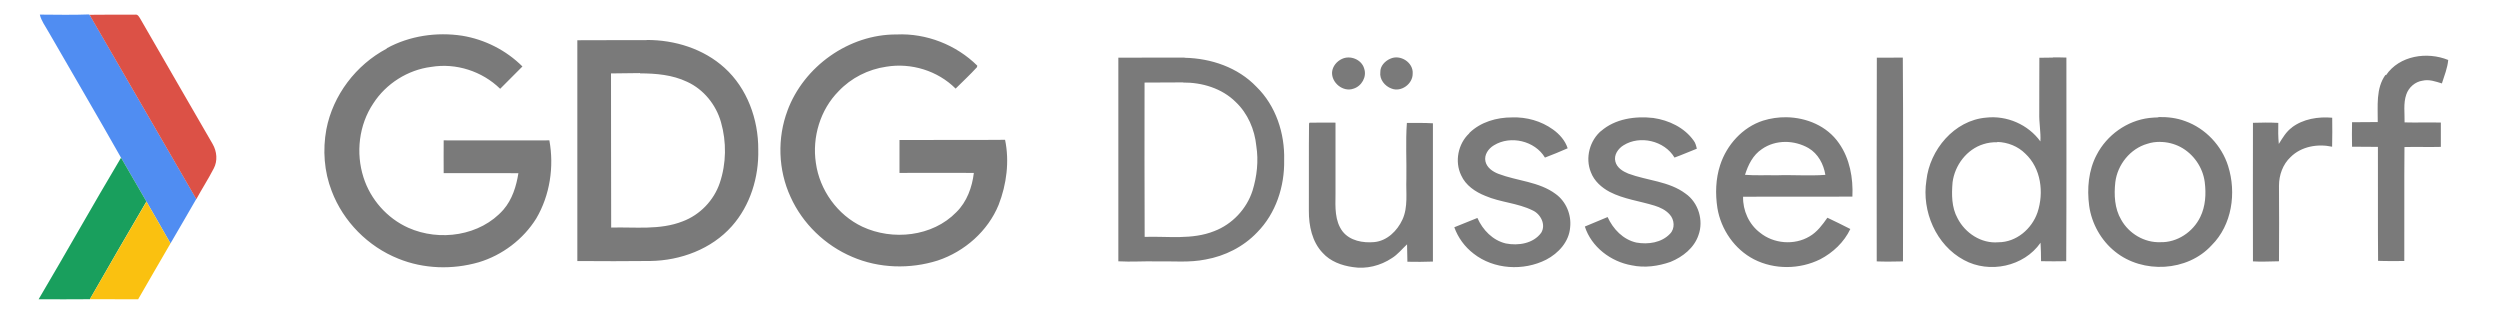
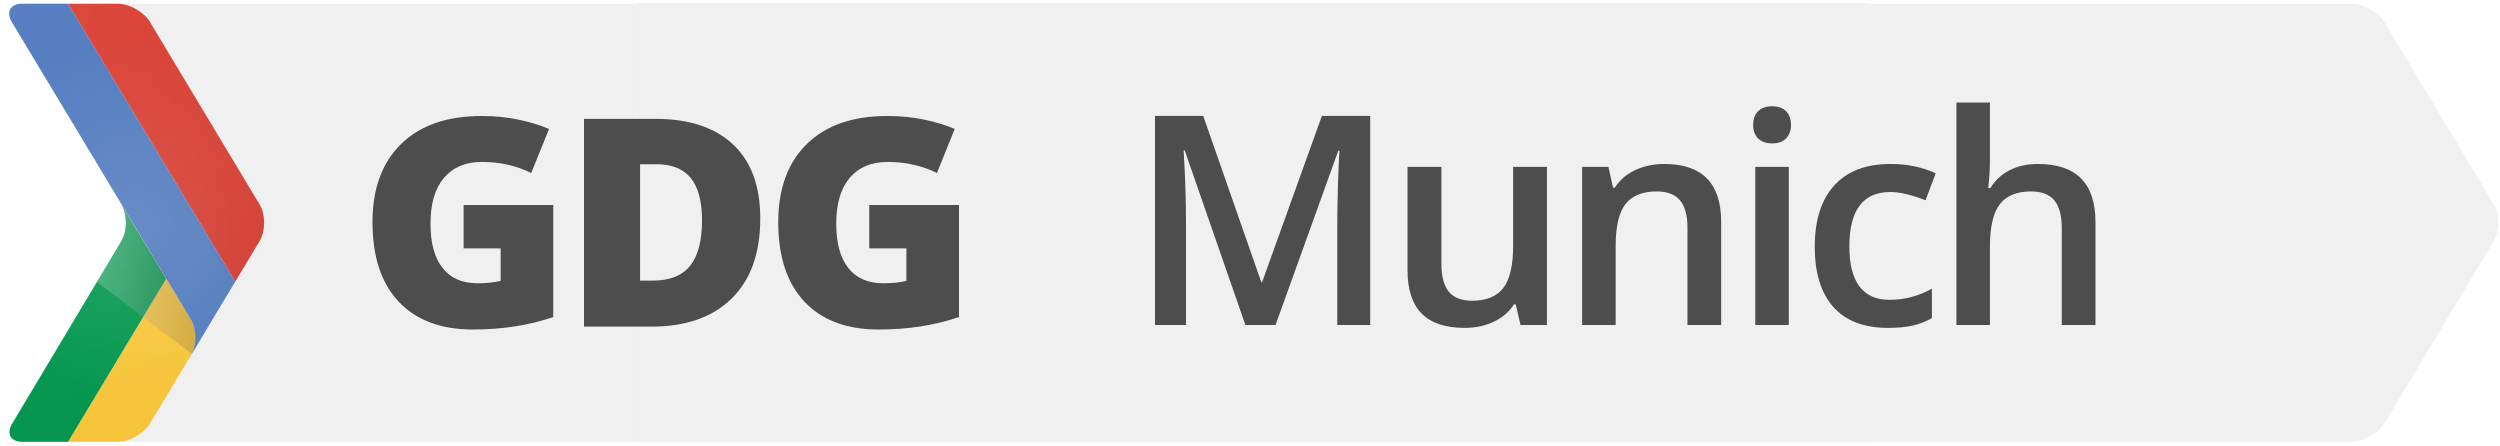
- <svg xmlns="http://www.w3.org/2000/svg" viewBox="0 0 1450 180">
-   <path fill="#508df2" d="M28.2 18.6c-1.8-3.33-4.24-6.38-5.1-10.13 9.54.05 19.08.27 28.6-.1l.88 1.23c20.46 35.24 40.75 70.58 61.28 105.78-4.98 8.6-9.93 17.22-14.98 25.8-4.54-8.17-9.36-16.18-13.96-24.3-4.86-8.5-9.84-16.92-14.72-25.4-13.78-24.42-28.03-48.57-42-72.9z" />
-   <path fill="#dc5146" d="M52.58 9.6l-.6-1.02c8.76-.13 17.53-.06 26.3-.07 1.77-.4 2.5 1.5 3.28 2.7 13.84 24.2 27.9 48.2 41.76 72.3 2.5 4.3 3 9.8.65 14.2-3.14 6.1-6.84 11.8-10.1 17.8C93.32 80.2 73.03 44.9 52.57 9.7z" />
-   <path fill="#7a7a7a" d="M224.36 27.97c13.25-7.24 28.9-9.5 43.75-7.24 13.1 2.16 25.5 8.44 34.9 17.82L290.1 51.5c-10.45-10.2-25.6-15.1-40-12.7-13.56 1.7-26.2 9.7-33.6 21.2-8.33 12.4-10.23 28.7-5.67 42.9 4.07 12.8 13.7 23.7 25.97 29.2 18.1 8.1 41.75 4.8 55.2-10.5 5.1-5.9 7.47-13.58 8.67-21.16-14.45-.04-28.9 0-43.34-.03 0-6.3-.07-12.7 0-19 20.45 0 40.9.1 61.3 0 2.8 15.3.35 31.8-7.6 45.3-7.52 12.1-19.7 21.3-33.34 25.4-15.3 4.4-32 3.9-46.7-2.1-17.5-7-31.9-21.5-38.6-39.2-4.4-11.3-5.3-23.9-3.1-35.8 3.8-19.8 17.2-37.4 35-46.8zm232.3 36.37c9.47-25.8 35.8-44.54 63.37-44.35 17.2-.8 34.58 6 46.8 18.1l-.2.9c-3.94 4.3-8.23 8.3-12.37 12.4-10.4-10.4-25.8-15.1-40.22-12.7-10.44 1.5-20.38 6.5-27.64 14.2-10.64 10.7-15.44 26.7-13.2 41.6 2.16 15.7 12.5 30.2 26.97 37 17.54 8.2 40.65 5.8 54.48-8.4 6.14-6 9.2-14.5 10.18-22.8-14.37 0-28.75-.1-43.13 0-.05-6.4-.05-12.7 0-19.1 20.4-.1 40.82.1 61.24-.1 2.6 12.5.9 25.8-3.73 37.7-6.2 15.2-19.7 27.1-35.3 32.3-16.1 5.1-34.1 4.6-49.6-2.1-15.7-6.65-28.8-19.25-35.8-34.8-7.2-15.6-7.8-34.15-1.7-50.2zM375.1 23.28c-13.42.06-26.84-.05-40.25.06V151.4c14.1.1 28.23.14 42.34-.03 17.5-.23 35.5-6.88 47.3-20.2 10.7-12.04 15.7-28.46 15.3-44.44.1-17.5-6.4-35.47-19.5-47.34-12.2-11.1-29-16.3-45.3-16.2zm-3.9 19.27c9.4.04 18.74.83 27.33 4.9 9.6 4.4 16.76 13.27 19.63 23.37 3.28 11.46 3.13 24-.7 35.32-3.43 10.13-11.5 18.5-21.52 22.25-13.2 5.2-27.63 3.2-41.46 3.6-.15-29.8.02-59.6-.1-89.4 5.53 0 11.2-.2 16.82-.2zm1012.67 1.1c7.72-11.48 23.9-13.85 36.1-8.86-.43 4.7-2.25 9.1-3.67 13.6-3.63-1.1-7.4-2.5-11.2-1.6-4.34.6-8.05 3.9-9.45 8-1.8 5.2-.88 10.8-1 16.2 7 .2 14.02-.1 21.04.1v14.1c-7 .2-14.1-.1-21.1.1-.2 22 0 44-.1 66.1-5.1 0-10.2.1-15.2-.1-.2-22.1 0-44.1-.1-66.1-5-.1-10 0-15-.1-.1-4.7-.1-9.5 0-14.2 4.9-.1 9.9 0 14.9-.1.1-9.2-1.2-19.5 4.5-27.4zM687.1 33.4c-12.83.06-25.64-.04-38.46.06 0 39.36-.02 78.73 0 118.1 7.45.43 14.9-.15 22.37.05 9.4-.2 18.9.8 28.2-1.1 11.3-2 22-7.4 29.9-15.7 10.9-11 16-26.7 15.7-42 .4-15.5-4.8-31.5-16.1-42.5-10.7-11.2-26.3-16.5-41.6-16.8zm-1 14.47c11.07-.1 22.6 3.34 30.58 11.26 7.02 6.62 11.04 16 11.98 25.53 1.37 8.65.37 17.62-2.2 25.96-3.43 10.62-11.77 19.46-22.2 23.43-12.86 5.15-26.9 2.9-40.36 3.34-.17-29.9-.05-59.7-.06-89.5 7.42-.1 14.85 0 22.27-.1zm92.25-13.7c4.82-2.3 11.42.36 12.87 5.6 1.67 4.8-1.5 10.26-6.25 11.67-5.96 2.13-12.8-3.45-12.37-9.64.3-3.37 2.74-6.25 5.75-7.64zm28-.1c5.8-2.75 13.54 2.2 13 8.7.04 5.96-6.72 10.84-12.3 8.58-3.86-1.38-7.04-5.3-6.46-9.57-.1-3.5 2.7-6.36 5.7-7.7zM1088.5 151.5c0-39.34-.1-78.7.06-118.04 5.02-.07 10.04-.04 15.07-.05.3 39.4.1 78.8.1 118.2-5.08.1-10.15.2-15.22 0zm102.05-118.1c-2.58 0-5.15.03-7.72.1-.1 10.74 0 21.47-.06 32.2-.16 5.46.97 10.86.66 16.33-7.12-9.83-19.48-15.18-31.52-13.8-18.4 1.55-32.7 18.63-34.6 36.45-2.8 17.85 5.6 37.5 21.8 46.15 14.7 8.02 34.8 3.8 44.4-10.04.2 3.5.3 7.1.3 10.7 4.9.1 9.8.1 14.6 0 .2-39.4.1-78.8.1-118.1-2.5-.1-5.1-.1-7.7-.1zm-32.07 48.93c6 .17 11.94 2.52 16.2 6.78 9.16 8.5 10.88 22.6 7.07 34.1-3.3 9.6-12.32 17.3-22.66 17.3-9.9.9-19.3-5.3-23.7-13.9-3.5-6.3-3.5-13.8-2.9-20.9 1.3-9.9 8.2-19.1 17.9-22.1 2.5-.8 5.3-1.2 8-1.1zm-306.16-5.3c6.5-6.3 15.8-8.97 24.7-8.93 8.36-.3 16.87 2.07 23.7 7 3.78 2.7 7.08 6.4 8.53 10.9-4.36 1.88-8.72 3.76-13.18 5.4-5.82-9.74-20-13.06-29.6-7.12-3.18 1.88-5.78 5.5-4.9 9.36.83 3.62 4.2 5.9 7.46 7.17 10.98 4.2 23.6 4.5 33.26 11.7 6 4.3 9.2 12 8.4 19.3-.6 8.4-6.8 15.1-13.9 18.8-13.2 6.7-30.4 5.7-42.1-3.5-5.1-3.9-9-9.2-11.2-15.3 4.5-1.7 8.9-3.7 13.4-5.4 3.1 7 8.9 13 16.5 14.8 7.2 1.4 15.9.1 20.5-6.2 2.9-4.7-.3-10.9-5-13-8.7-4.3-18.6-4.6-27.4-8.4-5.8-2.3-11.4-6.1-14-11.9-3.9-8-1.8-18.3 4.6-24.3zm76.24-.97c8.2-7.2 19.83-8.82 30.36-7.64 9 1.3 18.03 5.55 23.4 13.13 1.06 1.35 1.45 3.05 1.84 4.7-4.34 1.67-8.57 3.58-12.95 5.14-5.8-9.8-20.1-13.1-29.6-7.1-3.1 1.9-5.7 5.6-4.7 9.4.9 3.6 4.3 5.7 7.5 7 11 4.1 23.6 4.4 33.2 11.6 7.5 5.2 10.6 15.6 7.5 24.1-2.5 7.4-9.1 12.6-16.2 15.5-7.1 2.5-15 3.6-22.5 2-12.1-2.1-23.4-10.6-27.2-22.5 4.4-1.8 8.8-3.7 13.2-5.5 3.2 7 9 13.1 16.7 14.8 6.8 1.2 14.6.1 19.5-5.1 3-3 2.6-8.2-.2-11.2-2.3-2.6-5.5-4.1-8.7-5.1-8.7-2.7-18-3.8-26.1-8-4.7-2.5-9-6.3-10.9-11.4-3.4-8.3-.7-18.5 6.2-24.2zM1036.2 68c-4.64-.06-9.3.6-13.65 1.97C1010.7 73.8 1001.5 84 997.7 95.72c-2.64 8.02-2.87 16.7-1.6 25 2.08 12.43 9.96 23.9 21.23 29.7 11.84 6.05 26.48 5.86 38.36-.02 7.4-3.84 13.9-9.94 17.5-17.58-4.4-2.25-8.8-4.4-13.3-6.54-2.9 4.14-6 8.35-10.4 10.86-8.8 5.25-20.8 4.24-28.7-2.2-6.4-4.83-10-12.87-9.8-20.82 21.1-.17 42.2.06 63.4-.1.5-10.75-1.5-22.04-7.8-30.96-6.9-10-18.8-14.9-30.6-15.06zm-.94 14.3c4.77-.03 9.58 1.23 13.7 3.6 5.53 3.26 8.75 9.3 9.75 15.52-9.5.7-19-.1-28.5.25-6-.17-12.1.2-18.1-.27 1.8-5.76 4.6-11.5 9.8-14.93 4-2.8 8.7-4.13 13.5-4.16zm216.54-14.22c-1.78.04-3.55.16-5.3.35-12.87 1.56-24.5 9.9-30.43 21.36-4.77 9-5.66 19.6-4.36 29.5 1.4 10.3 6.9 20.2 15.1 26.7 16 12.9 41.9 11.6 55.9-3.7 11.9-11.8 14.5-30.5 9.6-46-3.7-11.8-13.1-21.8-24.8-26-5-1.9-10.3-2.5-15.6-2.4zm.95 14.24c4.1 0 8.2 1 11.85 2.9 7.6 4 13.06 11.85 14.15 20.4.85 6.8.48 14.02-2.6 20.26-4.18 8.65-13.4 14.87-23.12 14.58-9.26.38-18.28-4.98-22.75-13.03-3.85-6.5-4.2-14.4-3.4-21.74 1.23-10.2 8.7-19.5 18.6-22.3 2.35-.8 4.8-1.1 7.27-1.1zm76.48-8.36c6.62-5.04 15.32-6.38 23.45-5.68.05 5.6.1 11.2-.05 16.82-8.37-1.82-17.9-.2-24.12 6.03-4.5 4.2-6.7 10.45-6.7 16.57.1 14.6.1 29.23 0 43.84-5 .03-10.1.4-15.1.06-.1-26.8 0-53.58 0-80.37 4.9-.17 9.8-.22 14.7.04-.1 4.08-.1 8.16.3 12.22 2.2-3.5 4.3-7.2 7.7-9.6zm-569.66-2.8c5-.1 10-.05 15.02-.03v41.68c-.1 7.3-.5 15.3 4.1 21.4 4.3 5.5 11.9 6.8 18.4 6.2 7.4-.7 13.3-6.5 16.3-13 3.4-7.3 2-15.7 2.3-23.5.2-10.8-.5-21.7.3-32.6 5 0 10.1-.1 15.1.2v80.2c-5 .2-9.9.2-14.8.1-.1-3.4-.1-6.8-.2-10.1-2.9 2.7-5.4 5.9-8.8 8-6.6 4.4-14.84 6.5-22.7 5.2-6.45-.9-13-3.3-17.4-8.2-6.2-6.44-8.1-15.8-8.05-24.44.1-16.9-.1-33.75.1-50.62z" />
-   <path fill="#199f5d" d="M22.4 173.57c16.12-27.25 31.58-54.9 47.8-82.1 4.88 8.5 9.86 16.9 14.72 25.4-11.05 18.83-21.97 37.73-32.8 56.67-9.9.1-19.82.05-29.72.03z" />
-   <path fill="#fac110" d="M84.92 116.87c4.6 8.13 9.42 16.14 13.96 24.3-6.3 10.77-12.5 21.6-18.75 32.4-9.34 0-18.68.02-28.02-.03C63 154.6 73.9 135.7 85 116.87z" />
+ <svg xmlns="http://www.w3.org/2000/svg" xmlns:html="http://www.w3.org/1999/xhtml" xmlns:xlink="http://www.w3.org/1999/xlink" version="1.1" id="Layer_1" x="0px" y="0px" width="392.75px" height="70px" viewBox="0 0 392.75 70" xml:space="preserve">
+   <defs>
+     <html:link href="http://fonts.googleapis.com/css?family=Open+Sans" rel="stylesheet" type="text/css" />
+   </defs>
+   <g transform="translate(-107,-361)">
+     <g id="background">
+       <rect id="bgMiddle" style="fill:#F0F0F0;" x="207" y="361.5" width="193.75" height="69" />
+       <g id="bgLeft">
+         <clipPath id="clipLeft">
+           <rect id="clipLeftRect" x="107" y="361" width="100" height="70" />
+         </clipPath>
+         <path id="bgLeftPath" style="clip-path:url(#clipLeft);fill:#F0F0F0;" d="            M504.016,393.119l-17.203-28.654            c-0.951-1.582-3.242-2.881-5.092-2.881            h-0.057l-371.181,0.004            c-1.719,0-2.408,1.135-1.738,2.564l17.322,28.959            c0.951,1.59,0.951,4.18,0,5.762l-17.211,28.652            c-0.951,1.582-0.216,2.881,1.627,2.881l371.237-0.004            c1.85,0,4.141-1.291,5.092-2.879l17.203-28.645            C504.968,397.291,504.968,394.701,504.016,393.119z            " />
+       </g>
+       <g id="bgRight" transform="translate(-5.25,0)">
+         <clipPath id="clipRight">
+           <rect id="clipRightRect" x="405" y="361" width="100" height="70" />
+         </clipPath>
+         <path id="bgRightPath" style="clip-path:url(#clipRight);fill:#F0F0F0;" d="            M504.016,393.119l-17.203-28.654            c-0.951-1.582-3.242-2.881-5.092-2.881            h-0.057l-371.181,0.004            c-1.719,0-2.408,1.135-1.738,2.564l17.322,28.959            c0.951,1.59,0.951,4.18,0,5.762l-17.211,28.652            c-0.951,1.582-0.216,2.881,1.627,2.881l371.237-0.004            c1.85,0,4.141-1.291,5.092-2.879l17.203-28.645            C504.968,397.291,504.968,394.701,504.016,393.119z            " />
+       </g>
+     </g>
+     <mask id="SVGID_8_">
+       <use xlink:href="#background" style="overflow:visible;" />
+     </mask>
+     <g id="backgroundImage" style="mask:url(#SVGID_8_);display:none;">
+       <image transform="translate(107,361)" id="image" width="392.75px" height="261.833px" xlink:href="" y="-0" style="opacity: 0;" />
+     </g>
+     <g id="world" style="mask: url(&quot;#SVGID_8_&quot;); opacity: 0;">
+       <path style="fill:#E0E0E0;" d="M274.912,331.339c0.17-0.072,0.597,0.106,0.714,0   c0.382-0.343,0.642-1.474,1.084-2.15c0.601-0.923,1.242-0.958,1.423-1.791c0.164-0.674-0.64-2.503-0.339-3.937   c0.099-0.567,0.699-0.83,1.062-1.421c0.672-1.136,1.125-1.964,1.785-3.219c0.711-1.327,0.883-3.33,0.359-5.736   c0.529-0.424,1.005-0.893,1.439-1.429c-0.75-3.098-0.016-6.104,1.428-8.59c0.315-0.557,0.511-1.167,0.714-1.43   c1.181-1.654,4.053-2.475,3.941-5.015c-1.059-1.82-3.8-1.493-5.737-0.699c-0.318-0.642-0.859-1.062-1.07-1.808   c0.283-1.035,1.693-0.918,1.421-2.498c-0.509-1.023-1.622-1.341-2.495-2.143c-1.474-1.372-2.033-2.6-4.293-3.219   c-0.673-0.191-1.956-0.404-2.497-0.357c-0.723,0.035-1.873,1.17-3.229,1.426c-0.972,0.185-2.033-0.205-2.505,0   c-1.419,0.627-2.088,2.574-3.574,3.21c-1.213,0.535-1.937-0.519-2.867,0.731c-0.901-1.482-3.142-1.63-5.729-1.443   c-0.176-4.702-4.25-5.523-7.512-7.158h-5.714c-1.784,1.927-5.659,1.746-8.599,2.518c-1.04,0.619-0.9,2.425-1.793,3.22   c-0.715-0.369-0.554-1.591-1.776-1.443c-3.732,1.653-4.975,5.775-5.387,10.74c0.33,1.474,2.659,0.943,2.88,2.508   c-0.593,1.917-2.599,2.416-4.665,2.86c-1.783-0.123-1.287-2.538-3.571-2.15c-2.346,1.876,2.748,4.446-0.369,6.08   c-1.729-0.854-2.597-2.487-1.774-4.994c-1.247-1.575-2.889-0.581-5.374-0.732c-1.076,2.063,0.81,3.239,1.069,5.016   c1.706,0.215,3.162,0.659,3.584,2.142c1.12,0.184,1.262-0.639,2.495-0.337c1.393,2.867,7.244,4.375,10.741,2.845   c0.443-1.012,0.443-2.215,0-3.207c-2.096-1.564-5.868,0.732-6.429-2.154c2.006-1.176,2.988,1.423,5.717,0.712   c0.86,1.034,2.065,1.18,3.578,0.711c1.047-1.482,1.406-3.098,2.859-4.283c0.454-0.369,1.469-0.317,2.146-0.711   c0.593-0.342,0.742-1.097,1.438-1.086c0.531-1.018,0.652-2.446,1.421-3.218c2.82-0.292,4.008-2.194,6.451-2.857   c0.398,1.03,0.642,2.216,0.711,3.58c-1.75,1.693-5.607,1.294-7.871,2.495c0.91,2.968-0.945,6.608,1.078,8.588   c2.96,0.68,5.05,0.029,6.441,2.152c0.741,1.137,1.205,4.566,1.084,7.165c-0.062,1.024-0.699,2.103-0.732,3.219   c-0.031,1.034,0.462,2.205,0.36,2.854c-0.167,1.069-1.392,1.888-1.071,2.863c-0.142,1.462,1.524,1.104,1.793,2.147   c-0.982,1.371-2.614,2.844-2.867,5.374c-0.188,1.907,0.792,6.148,1.434,8.222c0.521,1.756,0.665,2.832,1.788,3.583   c0.359,0.227,0.989,0.069,1.431,0.357c0.934,0.596,1.364,1.933,2.51,1.438c1.709-1.111,2.063-3.209,3.217-5.015   c0.161-0.263,0.144-0.794,0.364-1.063c0.097-0.161,0.631-0.233,0.7-0.375c0.565-1.02,0.34-2.322,1.438-3.209   c0.949-0.781,3.576-0.66,5.371-1.806c1.385-0.868,2.116-2.785,3.932-3.566c1.334-0.586,3.531-0.38,5.017-1.073   c0.159-0.093,0.23-0.663,0.36-0.713c0.184-0.082,0.541,0.111,0.711,0C274.693,331.959,274.806,331.397,274.912,331.339z" />
+       <path style="fill:#E0E0E0;" d="M367.235,294.115c0.221,0.132,0.473,0.604,0.724,0.726   c2.155,0.955,3.647,0.058,5.364-0.361c0.662,0.902,0.662,2.445,2.147,2.508c1.216-0.454,2.057-1.297,2.511-2.508   c-0.717-0.804-1.382-2.059-2.873-2.15c-1.093-0.069-1.423,0.364-2.495,0.717c-1.168-1.574-2.492-3.001-5.017-3.224   c-0.662-1.352-1.401-2.634-3.571-2.498c-1.354,1.767-0.773,3.941,0.353,5.359C364.635,293.007,366.795,293.837,367.235,294.115z" />
+       <path style="fill:#E0E0E0;" d="M218.014,297.345c0.834,0,1.677,0,2.511,0   c0.188,1.115,0.635,1.999,1.073,2.861c0.992,0.26,1.092-0.813,1.434-1.443c1.466-2.698-0.402-3.532-2.155-4.647   c0.099-1.504-1.036-1.815-1.436-2.85C215.748,290.923,216.332,296.054,218.014,297.345z" />
+       <path style="fill:#E0E0E0;" d="M416.982,293.046c-0.989-2.396-6.128-1.381-7.861-0.362   C408.595,298.763,416.583,297.299,416.982,293.046z" />
+       <path style="fill:#E0E0E0;" d="M421.987,292.329c-0.119-0.722-1.295-0.857-2.495-0.356   C419.42,294.388,422.181,293.363,421.987,292.329z" />
+       <path style="fill:#E0E0E0;" d="M209.068,296.26c0.942-0.369,1.604-1.02,1.786-2.145   c0.855-0.337,1.766-0.63,1.438-2.143c-0.595,0-1.188,0-1.788,0c0.05,1.845-2.353,1.234-3.219,2.143   C207.214,295.504,207.858,296.174,209.068,296.26z" />
+       <path style="fill:#E0E0E0;" d="M338.263,298.061c0.858,0.098,0.67-0.201,1.431-0.716   c1.295-0.898,1.232-0.943,1.786-2.153c0.3-0.633,0.975-0.854,0.711-1.424c-1.034-0.893-1.785,1.542-3.219,1.424   c-0.731-0.459-0.64-1.73-2.147-1.424C335.283,295.881,336.681,297.859,338.263,298.061z" />
+       <path style="fill:#E0E0E0;" d="M199.423,300.206c-0.272,2.648,1.112,3.65,2.133,5.005   c3.302-0.813,7.893,0.781,8.599-2.145c0.269-1.216-0.543-0.864-1.086-1.797c-0.36-0.601,0.092-1.838-1.062-1.775   c-1.495-0.287-0.682,1.714-2.157,1.422c-1.071-0.831-1.513-2.295-2.147-3.571c0.302-1.01,1.162-1.474,1.076-2.865   c-1.535-1.087-2.64-0.662-3.934,0c-1.413,0.722-3.953,1.522-3.953,2.865C197.424,298.621,199.002,298.842,199.423,300.206z" />
+       <path style="fill:#E0E0E0;" d="M333.61,299.125c0-0.704,0-1.427,0-2.138   c-1.027-0.834-2.704-0.058-3.587,0.357C330.349,298.899,331.892,300.022,333.61,299.125z" />
+       <path style="fill:#E0E0E0;" d="M474.961,300.563c-1.859-1.069-3.428,0.317-4.662,0.353   c-1.091,0.031-2.356-0.529-3.568-0.71c-0.823-0.121-1.605,0.09-2.511,0c-1.8-0.203-3.647-0.902-5.366-1.081   c-2.811-0.261-4.037,0.92-6.076,1.081c-0.432,0.533-0.459,1.468-1.084,1.796c-1.395-0.272-2.215,1.004-3.217,1.423   c-0.725,0.312-1.646,0.412-2.5,0.725c-0.801,0.263-1.436,0.979-2.517,0.696c-1.493-0.731-2.394-2.674-4.288-2.844   c-1.788-0.162-3.316,1.716-5.008,1.785c-0.58,0.021-0.915-0.2-1.446-0.362c-0.49-0.164-1.462-0.208-1.772-0.358   c-1.084-0.475-1.364-1.596-2.87-1.797c-1.086-0.121-2.065,0.57-3.216,0.732c-1.68,0.221-3.136-0.449-4.65,0.348   c-0.92,1.104,0.102,2.554,0,3.936c-1.305,0.609-2.677,1.155-4.298,1.442c-1.119,0.414-1.014,2.074-2.501,2.133   c-2.926-1.951-3.166-6.608-9.316-5.352c-0.655,1.005-0.655,2.663-2.138,2.85c-1.612,0.087-2.295-0.995-3.946-1.073   c-1.909-0.092-4.288,1.845-6.08,0c0.48-5.469-3.471-9.137-8.226-7.16c-1.752-0.514-2.568-1.957-4.654-2.138   c-0.04,0.555-0.913,0.277-0.712,1.073c-1.272,1.171,0.327,2.926,0,3.941c-0.543,1.619-1.896,1.806-3.931,2.147   c-1.751,2.827-6.165,3.921-4.663,8.936c-0.721,0.697-2.357,0.511-2.509,1.79c-0.822,0.375-0.729,1.65-0.698,2.853   c-1.618,0.675-2.472,2.098-4.307,2.518c-1.395-0.985-1.933-2.833-4.283-2.867c-0.341,1.464-1.171,5.024-1.082,6.438   c0.092,1.474,1.73,2.76,0.72,3.941c-2.183-0.42-3.405-0.785-5.722-0.36c-0.213,0.63,0.426,2.098-0.361,2.155   c-1.654,1.421-3.927,0.493-5.721,1.084c-0.141,0.024-0.549,0.609-0.73,0.702c-0.462,0.242-1.024,0.059-1.417,0.356   c-1.13,0.833-1.282,2.679-2.877,2.862c-0.694-0.854-0.471-2.629-2.147-2.498c-1.466,0.702,0.953,4.011-1.421,4.283   c-1.558-0.111-1.356-1.969-2.15-2.871c-2.788-1.483-5.635-2.946-9.306-3.566c-0.989-1.124-1.723-2.22-2.856-2.508   c-3.357-0.831-5.838,1.395-7.162,2.155c-1.015,0.576-1.553,0.635-2.147,1.084c-0.731,0.53-1.345,0.999-1.793,1.423   c-1.216,1.124-0.923,2.498-1.424,3.924c-0.211,0.601-1.071,1.282-1.437,2.146c-0.403,0.983-0.3,2.123-0.714,2.869   c-0.067,0.116-0.61,0.237-0.723,0.354c-0.248,0.288-0.105,0.777-0.349,1.074c-1.843,2.302-3.909,2.629-5.367,4.657   c0.114,2.864,0.303,5.655,1.778,7.158c2.316,0.524,2.426-1.172,4.293-1.069c0.501,0.692,0.348,2.038,0.732,2.854   c-0.531-0.518-2.35-0.518-2.882,0c-0.812,1.521,0.21,2.74,0,4.657c-0.901,0.64-1.981,1.116-3.21,1.424   c-0.949,0.963-1.434,2.396-2.867,2.859c-0.148-1.775-3.37-5.156-4.652-7.864c-0.361-0.794,0.062-1.828-0.353-2.503   c-0.694-1.155-2.346-1.241-3.229-0.726c-1.002,0.68-0.662,2.668-0.712,4.303c-2.458,0.751-4.643,3.288-3.584,6.428   c2.078,0.422,2.611-0.721,3.946-1.065c0.511-1.149,0.151-3.178,1.783-3.218c0.694,1.479-1.256,4.323,0,6.441   c1.205,0.228,3.33-0.454,3.943,0.36c-0.685,1.225-2.413,1.425-3.582,2.147c0.07,2.37,3.46,2.937,2.859,5.374   c-0.814,3.409-5.044,0.548-7.866,2.138c-0.893,0.722-0.198,2.009-0.36,3.225c-0.258,1.956-1.172,3.585-0.361,4.999   c1.226,1.382,2.974,0.762,3.222,2.508c0.282,1.922-1.947,2.375-3.584,4.303c-0.751,0.893-0.838,3.598-1.059,3.931   c-0.725,1.079-2.537,1.614-3.578,2.507c-1.236,1.045-2.039,2.474-2.86,3.946c-0.545,0.942-1.319,2.254-1.446,3.207   c-0.2,1.515,0.512,3.9,0.36,5.73c-0.06,0.638-0.63,1.258-0.699,1.787c-0.652,3.865,1.64,4.516,3.206,6.452   c0.583,0.722,0.654,1.131,1.077,1.781c0.832,1.267,1.386,1.701,2.504,2.503c1.064,0.76,1.496,1.241,2.495,1.805   c2.429,1.312,2.909,0.008,5.729,0c1.001-0.015,2.077,0.461,2.869,0.34c0.773-0.103,1.598-0.783,2.505-1.076   c3.562-1.148,4.177-0.489,6.443,1.798c1.612-0.062,3.189-0.082,3.576,1.073c0.904,1.717-0.816,3.602-0.367,5.727   c0.399,1.786,2.376,2.748,3.229,4.293c0.459,0.834,1.146,2.307,1.444,3.571c0.218,1.069,0.53,3.209,0.342,4.298   c-0.132,0.829-1.126,1.196-1.426,1.781c-0.198,0.394-0.278,1.18-0.36,1.443c-0.91,2.946,0.109,5.01,1.072,7.16   c0.461,1.044,1.173,2.088,1.434,3.219c0.33,1.446,0.151,2.719,0.352,3.929c0.352,1.999,2.215,3.467,2.87,5.38   c0.632,1.85-0.03,3.98,1.795,5.356c2.577-0.372,5.427-0.293,7.503-0.712c0.432-0.095,2.455-1.034,2.517-1.078   c1.024-0.98,1.967-1.717,3.222-3.22c1.645-1.952,3.168-3.79,3.568-6.434c1.288-1.175,2.369-0.968,2.87-2.512   c0.446-1.402-0.491-3.363,0-4.65c0.84-2.205,5.013-2.917,6.073-4.648c1.049-1.669,0.876-5.85,0.362-7.152   c-0.421-1.059-0.962-2.18-1.064-3.233c-0.197-1.785,0.372-2.926,0.702-3.581c0.804-1.564,0.997-1.984,2.148-3.21   c0.843-0.892,1.845-2.068,2.497-2.507c2.076-1.379,4.53-3.492,5.387-5.354c0.053-0.146,0.63-0.221,0.702-0.362   c1.113-1.972,2.225-4.414,2.515-6.811c-2.215-2.346-7.691,2.456-8.953-1.073c0.643-1.121,2.418-1.203,3.938-1.783   c1.609-0.625,3.752-1.426,5.015-2.148c0.354-0.213,0.444-0.55,0.701-0.711c1.397-0.878,2.753-1.024,3.944-1.796   c0.188-0.121,0.5-0.556,0.714-0.722c1.091-0.883,1.724-1.556,2.507-2.859c0.66-1.092,1.223-1.979,1.086-2.862   c-0.354-2.189-2.891-1.221-3.233-3.931c3.65,0.603,6.4,0.677,10.382,0.354c1.864,1.595,3.879,3.048,5.002,5.367   c1.329,0.116,2.461,0.409,3.231,1.071c0.131,3.187,1.675,5.377,2.508,7.162c0.23,0.521,0.148,0.897,0.348,1.434   c0.183,0.454,0.545,0.702,0.714,1.069c0.811,1.664,1.403,3.264,2.513,4.646c1.331,0.261,1.539-0.611,2.866-0.354   c-0.04,1.711,0.439,2.901,1.793,3.224c0.523-0.332,1.746-1.795,0.701-2.502c0.199-1.63-1.903-0.958-1.785-2.503   c-0.359-1.265,0.354-3.561,0.354-3.94c0-0.119-0.423-0.787-0.354-1.436c0.161-1.298,3.202-3.922,4.293-5.005   c2.6-2.6,3.864-4.365,7.524-4.288c1.965,1.951,3.721,4.137,4.644,7.138c1.084,0.511,1.289-0.161,2.866,0   c1.173,1.814,1.965,3.985,2.507,6.447c1.382-0.151,0.985-2.125,2.857-1.795c3.405,1.185,2.421,3.971,5.38,3.943   c1.034-0.016,2.126-1.437,2.495-1.791c0.954-0.888,1.667-1.493,1.798-2.517c0.129-1.084-0.82-3.659-1.081-3.919   c-0.154-0.164-0.204-0.575-0.365-0.722c-0.642-0.633-1.614-0.813-2.135-1.434c-1.848-2.16-0.725-5.016,2.135-4.652   c1.05,0.783-1.162,3.244,1.086,3.224c1.573-0.094,0.686-2.644,1.419-3.571c2.882-1.229,5.467-1.882,7.165-3.576   c1.632-1.645,1.612-2.267,2.506-4.657c0.835-2.215,1.202-2.885,0.703-5.01c-0.141-0.649-0.188-1.78-0.352-2.158   c-0.303-0.793-1.371-1.555-1.796-2.145c-0.327-0.469-0.501-1.126-0.704-1.429c-0.558-0.801-0.689-0.419-0.722-1.421   c-0.029-1.438,2.485-2.609,1.426-3.579c-1.476-1.034-3.542,0.707-4.28-1.078c0-1.791,1.134-2.443,2.145-3.225   c1.154,1.302,1.999,1.513,4.283,1.081c0.801,1.704,2.297,2.939,3.239,4.646c0.488,0.917,0.268,2.274,1.434,2.864   c1.054-0.129,1.808-0.568,2.49-1.074c0.458-3.903-2.218-4.691-3.224-7.157c1.128-1.394,1.215-3.789,2.147-5.369   c0.865-0.581,2.309-0.57,3.229-1.079c0.984-1.297,1.868-3.311,2.51-5.357c0.551-1.827,1.446-4.885,1.419-6.448   c-0.005-1.16-1.34-2.199-0.345-3.224c0.422,1.851,0.962,3.577,2.505,4.294c2.738-3.771-2.436-6.479-2.879-10.367   c-3.668-1.02-8.162,0.06-8.943-2.872c-0.062-0.298,0.57-3.059,0.719-3.582c0.042-0.126,0.674-0.521,0.715-0.711   c0.316-1.191,0.168-3.507,0.724-4.298c1.071-1.555,2.946-1.19,4.64-1.786c1.298-0.443,1.888-1.525,2.865-1.429   c1.56,0.072,2.415,1.258,3.948,0.365c1.332-1.506-0.801-6.487,1.793-7.521c1.788-0.36,1.74,1.113,3.209,1.073   c0.933-0.171,1.205-1.967,2.148-1.073c-0.796,2.244-0.251,4.767-0.715,7.156c-0.208,1.116-0.939,2.141-1.071,3.215   c-0.57,4.673,1.336,6.518,2.859,8.955c1.082,1.733,1.964,3.961,3.579,4.65c1.788-1.392,1.021-4.723,1.434-6.795   c0.111-0.556,0.712-0.913,0.712-1.438c0.02-0.544-0.591-1.522-0.712-2.503c-0.137-1.073,0.171-2.352,0-2.869   c-0.399-1.155-2.019-1.947-2.508-3.215c-0.62-1.579,0.172-2.692-0.711-3.94c1.606-1.503,3.3-2.895,6.091-3.216   c0.538-2.316,1.147-4.562,2.135-6.438c0.647-0.903,2.436-0.653,2.515-2.16c-0.438-2.704-3.315-3.036-3.941-5.353   c-0.118-0.454,0.36-1.513,0.355-2.15c0-0.982-0.474-1.382-0.355-2.507c1.233-1.588,3.331-0.187,5.368-1.06   c0.855-1.508-0.573-2.107-0.725-3.581C476.206,302.641,475.686,301.501,474.961,300.563z M331.1,337.776   c1.184,0.372,2.93,0.181,3.938,0.719c0.024,1.93-2.247,1.575-3.938,1.788C330.587,339.808,330.587,338.271,331.1,337.776z    M331.46,372.837c1.835-0.282,1.455,1.657,2.847,1.809c1.649,0.069,1.649-1.474,2.158-2.518c0.359,0,0.724,0,1.083,0   c-0.2,3.903,4.032,3.368,5.006,6.089c-1.24,3.005-3.944,0.741-6.089,0.357c-2.436-0.439-4.281,0.813-7.15,1.076   C327.238,377.706,329.161,373.621,331.46,372.837z M314.28,356.739c-0.119-2.405,0.744-3.421,1.434-5.712   c0.05-1.597-1.458-2.168-1.434-3.586c0.03-2.044,1.667-2.897,3.219-3.94c0.298-1.483,0.271-3.304,1.437-3.938   c0.583-0.092,0.62,0.342,1.068,0.362c0.404,2.674-1.835,2.692-2.505,4.293c-0.089,3.447,0.821,5.867,3.227,6.81   c-0.188,3.234-3.097,4.521-1.79,8.225c-1.057,0.766-2.012-0.132-3.222,0c-1.766,0.198-3.638,2.12-5.015,0.359   C311.111,357.865,313.43,358.036,314.28,356.739z M330.023,393.24c-1.603-0.072-2.847-0.656-4.291-1.063   c-1.502-0.439-3.3-1.208-3.939-1.081c-1.588,0.308-1.596,1.79-2.857,2.867c-1.374-0.161-2.612-0.517-3.584-1.434   c-1.141-1.106-3.832-1.151-5.727-2.498c0.211-1.996-0.164-3.42-1.061-4.303c-3.002,0.166-5.368-0.062-7.882,0.357   c-2.651,0.454-5.159,2.569-7.877,1.429c1.232-1.523,3.082-1.034,4.29-2.508c0.557-0.645,0.325-2.028,0.724-2.849   c0.484-0.961,1.523-1.385,2.146-2.15c0.763-0.938,0.862-1.992,1.795-2.503c1.347-0.688,3.995-0.06,4.655-1.438   c2.658,1.398,4.075,4.038,7.15,5.02c0.645,0.662,0.962,1.651,1.785,2.141c3.953-3.175-2.777-4.713-3.578-7.507   c0.059-0.425,0.651-0.313,1.073-0.375c1.102,1.766,3.601,2.141,5.013,3.584c-0.008,0.84,0.61,1.063,0.352,2.157   c1.255,0.561,2.099,4.931,3.94,5c3.023,0.111,1.417-2.645,1.786-4.66c0.942-0.032,1.255-0.535,1.795,0   c0.333,0.361,0.13,1.401,0.354,1.801c0.272,0.448,0.448,0.897,0.731,1.438c0.541,1.074,0.999,1.186,1.785,2.143   c3.688-0.57,5.588,1.228,8.586,0.359c0.603,2.078-0.384,4.256-1.437,5.719C333.638,392.447,332.092,393.353,330.023,393.24z    M346.844,414.002c-0.858-0.011-1.503-0.214-2.146-0.713c-1.202-0.932-1.202-2.209-2.145-3.581   c-0.393-0.55-1.213-0.994-1.425-1.434c-0.372-0.741-0.345-1.989-0.731-2.866c-0.434-0.978-1.255-1.577-1.788-2.502   c-0.151-0.267,0.142-0.792,0-1.084c-0.24-0.483-1.845-1.464-1.421-3.21c0.359,0,0.699,0,1.074,0   c0.731,0.853,1.021,1.817,1.783,2.872c0.597,0.831,1.706,1.523,2.145,2.498c0.243,0.542,0.05,1.255,0.363,1.785   C344.108,408.369,347.49,410.564,346.844,414.002z M348.981,373.574c1.321-1.2,2.194-2.83,5.024-2.522   c0.987,1.682-1.223,1.74-1.084,3.594c-0.037,1.386,1.535,2.078,2.148,3.219c0.413,0.741,0.413,1.775,0.721,2.495   c0.653,1.579,2.309,3.023,1.425,4.647c-1.694,1.068-3.619-0.303-4.646-1.063C353.646,378.217,349.413,377.792,348.981,373.574z    M358.658,401.822c-1.803-0.005-3.819-3.81-5.012-4.995c-0.411-0.529-0.411-0.908,0-1.434c0.359,0,0.722,0,1.064,0   c1.199,2.497,4.069,3.326,6.81,4.283C360.559,400.974,359.824,401.847,358.658,401.822z" />
+       <path style="fill:#E0E0E0;" d="M419.852,299.842c0.211-1.28-1.066-1.094-2.145-1.079   C417.215,300.378,419.147,300.509,419.852,299.842z" />
+       <path style="fill:#E0E0E0;" d="M309.625,312.732c2.349-0.156,1.342-3.662,3.222-4.306   c0.469,0.965,0.771,2.096,2.505,1.799c1.347-2.408-2.225-2.701-2.145-5.015c1.943-0.561,3.992-1.005,3.94-3.574   c-0.973-1.305-3.42-1.119-5.727-1.073c-0.97,0.697-1.635,1.711-2.856,2.149c-0.867,0.469-2.48,0.142-3.229,0.712   c-1.155,2.8,1.272,4.523,2.497,6.079C307.882,311.143,308.705,311.991,309.625,312.732z" />
+       <path style="fill:#E0E0E0;" d="M255.235,436.895c-0.989-0.731-2.226-1.893-2.86-2.145   c-1.622-0.62-3.72-0.206-5.376-0.705c-0.742-0.238-1.364-1.096-2.134-1.428c-0.954-0.425-1.864-0.142-2.51-0.362   c-2.267-0.809-2.066-2.205-2.864-3.94c-0.385-0.834-0.925-1.99-1.438-2.508c-0.126-0.142-1.532-1.141-2.146-1.424   c-1.237-0.565-2.093-0.2-3.578-0.362c-1.538-0.155-3.284-2.56-4.283-3.219c-0.883-0.585-1.637-1.942-2.145-2.15   c-1.739-0.665-4.284,0.243-5.73,0c-1.604-0.263-2.114-1.25-3.226-1.431c-2.81-0.472-4.725,0.108-5.729,0.709   c-1.021,0.638-1.478,1.932-3.209,2.513c-0.603,0.198-1.384-0.226-1.798,0.359l-0.277,0.272c-0.172-0.042-0.351-0.058-0.531-0.01   l-0.263-0.263c-2.564-0.375-3.861-1.086-4.293-3.219c-0.273-1.366,1.165-2.912,0.362-4.294c-0.732-1.545-4.043-0.511-5.018-1.795   c-0.849-1.901,1.624-3.307,1.086-6.086c-3.71-1.488-3.71,1.853-5.377,2.866c-3.98,2.426-7.03-1.442-6.44-6.073   c0.102-0.873,1.256-5.15,1.426-5.374c0.601-0.796,3.708-2.108,4.306-2.153c0.96-0.037,2.086,0.861,3.207,0.72   c0.955-0.348,1.645-1.24,2.879-1.431c1.924-0.293,4.171,0.649,5.356,1.431c0.39,2.11,0.39,4.628,2.87,4.647   c1.984-2.361-0.907-4.626,0-7.512c0.187-0.615,0.858-0.953,1.424-1.434c1.18-0.997,2.096-1.689,3.229-2.502   c0.7-0.51,1.535-0.732,1.773-1.079c0.813-1.137,0.523-2.771,1.081-3.937c0.342-0.712,1.216-1.381,1.788-2.152   c1.483-1.927,2.155-2.74,4.644-3.209c0.661-2.049,1.577-4.122,3.94-4.294c1.195-0.091,1.806,0.602,3.231,0.723   c1.634-1.116,4.28-1.213,4.992-3.22c-1.825-0.337-2.663-0.364-3.559-1.795c-0.29-0.454,0.188-1.667,0-2.507   c-0.251-1.058-1.947-1.151-0.724-1.787c1.827,0.402,2.779,0.782,4.282,0.348c1.256-0.337,3.031-1.361,3.954-0.717   c-0.271,1.533-1.675,1.923-1.437,3.946c1.676,0.816,3.45,1.558,6.081,1.438c1.213-2.658-1.421-3.891-2.15-5.746   c1.024-2.276,0.816-4.174,0-5.354c-0.247-0.363-0.511-1.195-0.709-1.439c-0.854-0.972-2.218-1.21-2.856-2.489   c-0.663-1.332-0.462-2.822-0.726-3.946c-0.263-1.175-0.441-2.194-1.076-3.581c-2.534-0.399-1.885,2.416-4.64,1.796   c-1.014-1.092-0.533-2.287-0.372-3.941c-1.699-2.22-3.889-5.525-7.864-4.298c-0.97,1.288-0.28,2.785-0.712,4.298   c-0.319,1.132-1.324,1.981-1.432,3.229c-0.124,1.229,0.752,2.75,0.348,3.931c-0.501,1.523-3.006,1.831-3.931,3.571   c-1.074,2.017,0.707,3.178-1.434,4.65c-1.977-0.387-0.479-4.282-1.434-5.709c-0.35-0.668-1.183-0.409-1.785-0.723   c-1.748-0.92-3.167-2.971-4.652-3.944c-0.244-0.162-0.475-0.214-0.715-0.365c-1.394-0.812-1.664-1.371-2.146-2.85   c-1.25-3.819,1.66-5.586,3.932-7.517c1.772-1.499,3.599-3.254,6.078-3.21c0.963,0.34,0.893,1.731,1.795,2.146   c1.724-0.525,2.838-0.683,4.291-0.731c0.315-2.322-2.135-3.439-1.424-4.995c2.188-1.054,3.632-1.785,4.286-3.945   c0.508-1.624,1.2-3.244,2.155-4.294c2.447-0.429,3.088,0.961,3.581,2.503c-0.021,1.546-1.896,1.21-1.446,3.239   c1.585,0.458,2.59-1.693,3.229,0c-0.24,2.497-2.237,3.249-3.568,4.643c-1.417,0.03-3.15-0.277-2.867,1.436   c-0.151,1.922,2.998,0.57,3.941,1.414c0.766,0.811,0.828,2.668,1.772,3.586c0.675,0.643,2.447,1.468,3.229,1.423   c0.662-0.019,2.56-1.141,2.858-1.423c1.612-1.453,0.191-3.688-0.363-5.731c1.349-0.035,1.096,1.545,2.874,1.081   c1.562-0.975,2.465-1.503,2.505-2.867c0.018-0.922-1.121-1.693-1.788-2.502c-0.819-0.973-1.688-1.587-1.791-2.507   c0.14-1.412,0.792-2.123,0.709-3.22c-0.19-2.729-3.489-4.119-4.652-6.81c-0.49-1.156-0.771-2.255-0.702-3.919   c-1.083-1.585-3.469-1.005-5.387-1.434c-0.722-0.172-1.274-0.571-1.785-0.722c-4.472-1.434-7.16,3.596-6.791,8.234   c0.653,1.038,1.898,1.521,1.784,3.219c-0.067,1.044-1.04,2.576-2.495,2.507c-0.491-1.463-2.22-2.789-2.518-4.643   c-0.072-0.533,0.322-1.547,0.361-2.157c0.1-1.535-0.229-3.199,0.36-4.653c1.938-1.286,5.712-0.745,5.015-4.657   c-1.432-1.25-3.489-1.133-5.015,0c-1.649-2.611-3.491-1.319-5.015,0c-1.743,1.53-2.026,1.818-1.422,3.583   c0.107,0.329,0.107,1.02,0.36,1.439c0.462,0.826,1.704,1.007,1.783,2.143c0.05,0.707-0.211,1.015-0.359,1.434   c-0.689,2.024-1.694,2.024-3.581,2.869c-0.683,1.233-0.201,2.609-1.786,3.209c-1.746,0.65-4.372-0.525-4.293-2.512   c2.661,0.055,4.715-1.381,5.008-3.214c0.111-0.655-0.496-0.858-0.715-1.422c-0.672-1.803-0.119-4.268,0.35-5.379   c0.583-1.312,2.279-2.004,2.15-3.936c-2.26-1.401-3.552,1.614-5.719,1.424c-2.45-0.196-3.259-2.342-3.569-5.728   c-2.302-1.82-4.813-2.774-6.46-1.059c-1.764,1.835-5.783,4.854-4.283,7.512c1.104,1.064,3.521-0.364,4.283,0.357   c-0.573,1.358,0.253,2.833,0,3.936c-0.082,0.399-0.854,0.985-1.062,1.434c-0.345,0.702,0.079,2.029-1.082,1.796   c-1.679-0.111-2.108-1.479-2.864-2.507c-2.505-0.357-4.107-1.615-5.364-3.229c-3.502-0.029-6.598,0.328-9.655,0.722   c-0.754-0.692-1.364-1.503-1.798-2.508c-1.284-0.131-1.594-1.512-2.507-2.149c-0.734-0.509-2.165-0.751-3.22-1.422   c-0.148-0.111-0.191-0.59-0.361-0.731c-0.288-0.224-0.794-0.151-1.074-0.354c-0.171-0.108-0.171-0.58-0.348-0.71   c-0.332-0.248-0.791-0.101-1.073-0.358c-0.731-0.665-0.905-1.59-1.427-2.148c-0.823-0.854-1.304-1.12-2.505-1.423   c-2.088-0.541-3.844,0.317-5.017,0.711c-0.682,0.23-1.607,0.109-2.147,0.354c-1.374,0.608-2.396,1.937-3.938,2.507   c-1.255,0.458-2.701-0.253-3.574,1.068c-0.369,2.639,1.104,5.327,0,7.513c-1.183,0.142-1.751-1.392-3.229-1.422   c-0.311-0.009-1.253,0.488-1.793,0.709c-2.201,0.926-2.078,2.316-1.778,4.658c0.642,1.394,3.611,0.443,3.93,2.146   c-0.627,2.45-3.395,1.079-4.999,1.795c-0.265,0.111-0.865,0.923-1.438,1.421c-0.64,0.565-1.553,1.047-1.793,1.434   c-0.62,1.055-1.181,3.411-1.064,4.294c0.201,1.624,2.501,2.048,2.139,4.657c0.913,0.65,2.455,0.65,2.502,2.138   c-1.129,3.276-5.322,3.507-7.147,6.086c3.974,0.04,5.617-2.234,8.586-3.209c1.426-0.365,1.071,1.054,2.51,0.702   c2.115-1.097,1.094-4.784,3.207-5.365c1.975,1.521,5.573,0.34,7.158-0.726c0.724,0.453,1.438,1.155,2.514,1.808   c0.828,0.483,2.141,0.761,2.864,1.436c0.402,0.37,1.126,2.176,1.434,2.503c1.394,1.438,0.955,3.063,1.414,5.359   c0.104,0.444,0.193,0.801,0.364,1.431c0.161,0.57,0.258,1.506,0.357,1.788c0.387,0.913,1.485,1.635,1.787,2.495   c0.18,0.516-0.14,1.505,0,2.16c0.133,0.53,0.646,1.171,0.726,1.424c0.627,2.122-0.021,3.298-0.362,5.014   c0.57,1.543,1.924,2.356,2.143,3.946c0.095,0.568-0.275,1.139-0.348,1.771c-0.243,2.138-0.325,2.367-0.711,3.592   c-0.615,1.922-1.466,3.199-1.789,4.64c-0.49,2.141-0.458,5.907,0,7.522c0.353,1.316,0.765,3.412,1.067,4.306   c0.729,2.103,2.435,2.127,3.578,3.929c0.521,0.827,0.508,2.257,1.073,3.583c0.702,1.598,2.443,2.597,1.784,5.01   c1.585,1.158,1.835,3.646,3.943,4.298c0.34-1.666-1.387-3.127-0.375-4.298c1.344,0.367,1.305,1.791,1.796,2.49   c0.223,0.31,0.866,0.424,1.084,0.731c0.24,0.314,0.114,0.727,0.352,1.076c0.702,1.005,1.888,1.562,2.147,2.854   c0.139,0.667-0.361,2.073,0,2.862c0.906,1.996,6.949,5.05,9.306,5.377c1.071,0.142,2.571-0.323,3.571,0   c0.942,0.282,1.716,1.785,3.239,2.497c1.364,0.654,3.409,0.499,4.283,1.06c1.637,1.086,1.904,3.112,2.869,3.945   c0.551,0.498,1.396,0.691,2.146,1.079c1.983,1.024,2.929,1.917,4.657,0h0.348c0.773,1.497,2.056,2.599,1.797,5.01   c-0.15,1.232-1.046,1.81-1.797,2.871c-0.551,0.767-1.771,1.802-2.147,2.855c-0.551,1.584,0.212,2.103,0,3.575   c-0.151,1.024-0.861,1.786-0.715,2.503c0.194,0.97,2.009,2.584,2.862,3.941c0.965,1.545,1.914,3.638,2.507,4.652   c0.533,0.922,1.047,2.421,1.434,2.859c2.068,2.366,5.374,2.438,6.44,5.362c1.436,3.966-0.151,11.599,0,15.398   c0.062,1.321,0.449,2.668,0.359,3.931c-0.131,1.733-0.989,3.289-1.081,5.015c-0.02,0.65,0.282,1.522,0.37,2.508   c0.091,1.144-0.158,2.489,0,3.571c0.121,0.972,0.645,1.552,0.711,2.517c0.191,3.299-0.642,6.811,0,9.655   c0.275,1.228,1.253,2.482,1.784,3.584c0.635,1.255,1.128,2.465,1.797,3.571c2.458,0.843,4.956,4.361,8.225,2.143   c0.28-1.23-0.619-1.917-1.073-2.508c-0.655-0.855-1.312-1.118-1.793-2.143c-0.315-0.672-0.795-1.624-0.702-2.854   c0.086-1.682,1.902-2.872,1.785-4.657c-0.103-1.353-1.555-1.979-1.446-3.219c1.177-1.816,2.297-3.674,2.156-6.801   c1.736-0.171,1.495-2.327,2.509-3.219c1.466-0.551,3.278-0.762,4.291-1.787c0.424-1.004,0.404-2.478,0.365-3.944   c0.851-0.444,2.164-0.459,2.856-1.07c1.314-1.038,1.314-2.668,2.147-3.93c0.439-0.68,1.363-1.166,1.79-1.801   c0.504-0.727,1.176-1.791,1.439-2.493c0.691-1.945-0.221-2.849,0.701-4.298c0.34-0.541,1.102-0.575,1.443-0.717   c0.107-0.049,0.219-0.635,0.353-0.721c0.31-0.192,0.812-0.211,1.071-0.353c0.42-0.233,0.652-0.541,1.074-0.723   c0.642-0.252,1.935-0.028,2.857-0.711c1.917-1.396,2.948-5.377,3.23-8.586c0.06-0.702-0.263-2.084,0-2.877   c0.219-0.665,1.454-1.947,2.144-2.85c0.87-1.186,1.867-1.815,2.138-3.229C258.306,438.334,256.932,438.172,255.235,436.895z" />
+       <path style="fill:#E0E0E0;" d="M348.279,325.969c-0.411-2.284-1.986-2.844-2.147-5.003   c-0.062-0.772,0.493-1.544,0.712-2.502c0.243-1.086,0.04-2.11,0.374-2.872c0.1-0.258,0.801-0.664,1.062-1.074   c0.353-0.584,0.419-1.403,0.702-1.785c1.321-1.706,3.921-2.589,3.94-4.643c-0.3-0.771-0.871-1.274-2.145-1.094   c-0.573,0.897-1.064,1.402-2.146,2.153c-1.853,1.302-2.719,1.247-3.934,3.219c-1.202,1.947-1.064,3.447-1.434,6.453   c-0.23,1.907-0.872,4.092-0.711,4.64C343.064,325.178,345.985,326.732,348.279,325.969z" />
+       <path style="fill:#E0E0E0;" d="M283.522,338.495c-2.724-0.669-6.321-0.019-8.61,0   c-0.41,2.054,0.153,4.708,2.147,5.37C280.328,344.959,285.623,341.528,283.522,338.495z" />
+       <path style="fill:#E0E0E0;" d="M453.12,362.108c-0.051,0.781,0.297,1.133,1.08,1.084   C454.261,362.411,453.906,362.046,453.12,362.108z" />
+       <path style="fill:#E0E0E0;" d="M454.2,372.128c2.158-0.818,4.573-1.384,5.011-3.931   c-1.548-0.713-2.915-1.614-5.011-1.786C454.3,368.465,452.628,370.754,454.2,372.128z" />
+       <path style="fill:#E0E0E0;" d="M452.777,380.359c-0.652,0.804-1.049,1.647-1.804,2.15   c-1.857,0.771-4.144,1.981-4.646,3.94c-0.36,1.411-0.874,3.067,1.425,3.581c0.871-0.687,0.653-2.457,1.796-2.864   c1.525-0.345,2.731-1.176,3.941-1.793c1.394-0.709,2.688-1.279,3.936-2.147c-0.224-4.077,1.071-9.652-2.859-10.024   c-0.511,1.716,0.427,3.501,0,5.015C454.293,379.129,453.293,379.709,452.777,380.359z" />
+       <path style="fill:#E0E0E0;" d="M306.76,380.359c-0.532,0.545-0.627,2.453,0.717,2.15   C308.033,381.964,308.12,380.052,306.76,380.359z" />
+       <path style="fill:#E0E0E0;" d="M312.505,385.729c1.213,0.156,2.023-0.111,1.775-1.429   C313.238,384.335,312.264,384.427,312.505,385.729z" />
+       <path style="fill:#E0E0E0;" d="M437.373,400.041c-0.513,0.519-0.513,2.356,0,2.865   c1.526-0.046,1.583-1.757,1.082-2.865C438.104,400.041,437.745,400.041,437.373,400.041z" />
+       <path style="fill:#E0E0E0;" d="M211.216,407.201c-0.35-1.917-2.326-2.205-4.29-2.492v0.255   c-0.486-0.201-0.955-0.416-1.424-0.57v-0.411c0.049-0.591-2.208-0.591-2.147,0c0.741,0.2,1.012,0.893,2.147,0.727v-0.298   l1.424,0.563v0.434C207.618,406.631,209.27,408.411,211.216,407.201z" />
+       <path style="fill:#E0E0E0;" d="M213.361,409.349c1.406,1.024,3.812,0.692,4.652-0.717   C217.597,406.896,212.788,406.257,213.361,409.349z" />
+       <path style="fill:#E0E0E0;" d="M439.889,408.632c-3.84-0.127-1.823,5.897-0.717,7.165   c1.031,0.029,2.344-0.203,2.874,0.338c-1.387,1.225-0.188,3.043,0,4.308c0.139,1.009-0.132,1.932,0,2.146   c0.401,0.785,2.289,1.946,2.852,1.795c2.186-0.555,1.57-4.195-0.361-5.362c0.058-0.887,0.058-1.74-0.353-2.154   c-1.153-1.24-2.916-1.992-3.571-3.94C440.139,411.573,441.153,409.838,439.889,408.632z" />
+       <path style="fill:#E0E0E0;" d="M431.295,441.915c0.129-1.509-1.535-2.371-2.497-2.498   c-1.013-0.151-1.918,0.541-2.857,0.365c-0.511-0.127-1.406-0.565-1.798-0.737c-0.649-0.258-1.622-0.33-1.783-1.071   c0.01-1.176,0.603-1.78,0.35-3.224c-1.266-1.182-1.944-1.484-2.5-2.854c-0.732-1.776-0.388-5.519-1.068-6.791   c-0.62-1.16-2.468-1.584-3.229-2.517c-0.405-0.484-0.491-1.444-0.712-1.786c-0.437-0.692-0.662-0.662-1.076-1.424   c-0.092-0.292-0.298-0.434-0.713-0.357c-1.654,3.495,3.45,4.732,1.789,8.234c-1.855-0.414-2.217-2.331-4.653-2.15   c-0.766,1.857,1.541,2.932,2.506,4.283c0.109,0.161-0.092,0.541,0,0.712c0.04,0.121,0.622,0.23,0.709,0.347   c0.111,0.172-0.079,0.557,0,0.732c0.064,0.126,0.635,0.212,0.714,0.364c0.544,0.933,1.013,2.79,1.437,3.207   c1.2,1.258,2.768,2.832,3.94,3.584c0.459,0.312,1.272,0.352,1.796,0.711c0.952,0.705,1.253,1.796,2.143,2.147   c0.404,0.166,1.558-0.181,2.497,0c0.657,0.137,1.248,0.662,1.788,0.723C429.236,442.046,430.144,441.812,431.295,441.915z" />
+       <path style="fill:#E0E0E0;" d="M434.164,423.662c-2.453,2.441-4.786,5.004-8.224,6.438   c-1.208,4.385,3.647,7.175,7.859,6.094c0.776-1.86,2.499-3.938,2.87-5.747c0.183-0.897-0.43-1.82-0.365-2.845   c0.074-1.155,1.059-1.674,0.717-2.871C436.201,424.252,435.836,423.299,434.164,423.662z" />
+       <path style="fill:#E0E0E0;" d="M438.455,432.255c-1.319,1.002-1.392,3.894-0.351,5.366   c1.183,0,2.379,0,3.569,0c0.372-1.126-0.223-2.995,0-5.004C441.096,432.007,439.57,432.324,438.455,432.255z" />
+       <path style="fill:#E0E0E0;" d="M464.22,434.75c-1.782-0.625-3.601-1.195-5.009-1.059   c-0.938,0.07-1.786,0.883-2.853,0.701c-0.7-0.625-1.032-1.609-1.793-2.138c-0.958,0-2.059-0.142-2.507,0.362   c0.342,1.513,0.729,2.713,1.785,3.576c0.407,0.327,1.242,0.131,1.783,0.345c0.57,0.241,0.972,0.855,1.443,1.083   c0.654,0.323,1.252,0.035,1.783,0.353c1.168,0.702,1.015,2.229,1.436,3.594c1.746,0.407,2.768,1.63,4.643,1.416   c1.305-0.137,1.799-1.595,3.225-1.416c1.892,0.604,2.043,2.951,5.022,2.492c0.56-1.745-2.396-2.774-2.156-5.364   C468.938,437.163,467.12,435.796,464.22,434.75z" />
+       <path style="fill:#E0E0E0;" d="M472.097,459.804c-0.334-0.596-0.37-1.654-0.715-2.144   c-0.783-1.106-1.896-1.575-2.509-2.871c-1.102-2.285-0.99-4.874-2.143-6.074c-0.823-0.854-0.787-2.387-2.147-2.508   c-2.066,1.161-0.753,5.702-2.867,6.801c-2.228-0.401-3.832-1.416-4.646-3.224c0.312-0.873,0.834-1.548,0.702-2.854   c-2.036-1.024-4.165-1.775-6.079-1.074c-1.865,0.669-1.967,3.239-3.941,3.571c-0.78-0.283-1.381-0.762-2.495-0.712   c-1.797,1.19-2.71,3.254-5.014,3.931c-1.146,5.528-8.309,2.942-10.731,6.8c-0.886,1.402-1.106,4.021-1.076,5.728   c0.049,2.416,1.232,4.833,1.076,7.521c-0.079,1.23-1.126,2.446-0.714,3.929c0.511,0.209,0.87,0.556,1.073,1.076   c1.812,0.625,3.378-1.105,5.354-1.438c0.813-0.127,1.935,0.283,2.879,0c1.072-0.337,1.896-1.409,2.851-1.781   c0.893-0.342,2.222-0.539,3.229-0.721c4.395-0.791,6.527,0,7.51,3.576c1.617,0.769,2.803,1.687,3.568,3.234   c0.604,1.16,0.475,2.326,1.097,3.566c1.374,1.594,4.583,1.379,6.791,2.15c0.87-1.025,2.697-1.127,3.94-1.786   c1.126-1.116,1.014-2.557,1.783-3.931c0.084-0.142,0.605-0.211,0.722-0.362c0.203-0.283,0.193-0.823,0.347-1.074   c0.399-0.602,0.739-1.302,1.081-1.798c0.799-1.129,1.944-1.791,2.498-2.855c0.2-0.369,0.28-1.18,0.359-1.433   c0.475-1.396,1.288-3.21,1.443-4.645c0.438-4.073-1.102-5.439-2.515-7.882C472.628,460.197,472.235,460.046,472.097,459.804z" />
+       <path style="fill:#E0E0E0;" d="M354.368,446.567c-1.096,0.771-1.305,1.946-2.505,2.859   c-0.636,0.488-1.659,0.357-2.15,0.722c-1.711,1.221-1.022,2.679-1.434,5.005c-0.173,0.962-0.969,1.714-1.062,2.854   c-0.173,1.712-0.031,2.649,1.062,3.95c3.901,0.796,4.784-3.526,5.727-6.083c1.052-2.867,2.872-6.731,1.436-9.308   C355.07,446.567,354.711,446.567,354.368,446.567z" />
+       <path style="fill:#E0E0E0;" d="M496.427,484.862h-0.712c0.201,3.526-2.59,4.102-1.796,8.224   c-1.073,0-2.135,0-3.217,0c-1.047,1.111-1.912,2.518-3.212,3.576c-2.348,1.917-6.748,2.599-5.377,6.803   c3.671,1.674,4.774-2.579,6.079-3.931c0.174-0.171,0.905-0.243,1.084-0.357c0.582-0.394,0.799-0.858,1.062-1.438   c0.05-0.102,0.63-0.248,0.724-0.354c0.971-1.171,1.773-2.209,2.505-3.229c1.364-0.147,2.582-1.045,3.22-1.786   c0.374-0.419,0.412-1.05,0.714-1.422c1.144-1.393,1.846-1.331,1.795-2.517C499.204,486.773,497.25,486.514,496.427,484.862z" />
+       <path style="fill:#E0E0E0;" d="M460.289,489.505c-1.078,1.004-1.545,3.768-0.359,5.015   c2.718,0.102,3.69-1.565,3.582-4.289C462.486,489.924,461.293,489.797,460.289,489.505z" />
+     </g>
+     <g id="colorangle">
+       <g>
+         <radialGradient id="SVGID_1_" cx="106.869" cy="360.171" r="80.394" gradientUnits="userSpaceOnUse">
+           <stop offset="0" style="stop-color:#FFCE4E" />
+           <stop offset="1" style="stop-color:#F5C337" />
+         </radialGradient>
+         <path style="fill:url(#SVGID_1_);" d="                         M133.117,404.787l-15.423,25.619h7.789c1.844,0,4.134-1.293,5.085-2.881l6.562-10.918    c0.774-1.602,0.748-3.93-0.138-5.406L133.117,404.787z" />
+         <radialGradient id="SVGID_2_" cx="106.87" cy="360.172" r="80.392" gradientUnits="userSpaceOnUse">
+           <stop offset="0" style="stop-color:#0DA960" />
+           <stop offset="1" style="stop-color:#05924B" />
+         </radialGradient>
+         <path style="fill:url(#SVGID_2_);" d="                         M126.067,393.117c0.951,1.582,0.951,4.174,0,5.762l-17.322,28.961    c-0.669,1.432,0.026,2.566,1.745,2.566h7.204l15.423-25.619L126.067,393.117z" />
+         <radialGradient id="SVGID_3_" cx="106.869" cy="360.173" r="80.39" gradientUnits="userSpaceOnUse">
+           <stop offset="0" style="stop-color:#577EC0" />
+           <stop offset="1" style="stop-color:#557EBF" />
+         </radialGradient>
+         <path style="fill:url(#SVGID_3_);" d="                         M110.49,361.584c-1.851,0-2.585,1.299-1.634,2.881l28.136,46.736    c0.886,1.477,0.912,3.805,0.138,5.406l6.84-11.385l-26.271-43.639H110.49z" />
+         <radialGradient id="SVGID_4_" cx="106.871" cy="360.173" r="80.386" gradientUnits="userSpaceOnUse">
+           <stop offset="0" style="stop-color:#E04B3F" />
+           <stop offset="1" style="stop-color:#CD382D" />
+         </radialGradient>
+         <path style="fill:url(#SVGID_4_);" d="                         M147.778,393.117l-17.21-28.652c-0.951-1.582-3.241-2.881-5.085-2.881h-7.785l26.271,43.639    l3.809-6.344C148.73,397.291,148.73,394.699,147.778,393.117z" />
+         <linearGradient id="SVGID_5_" gradientUnits="userSpaceOnUse" x1="141.17" y1="404.862" x2="121.803" y2="404.862">
+           <stop offset="0" style="stop-color:#231F20;stop-opacity:0.2" />
+           <stop offset="1" style="stop-color:#F2F2F2;stop-opacity:0.25" />
+         </linearGradient>
+         <path style="fill:url(#SVGID_5_);" d="                         M136.992,411.201l-10.925-18.084c0.951,1.582,0.951,4.174,0,5.762l-3.846,6.404    l14.908,11.324C137.904,415.006,137.878,412.678,136.992,411.201z" />
+       </g>
+       <g>
+         <radialGradient id="SVGID_6_" cx="128.466" cy="395.995" r="28.153" gradientUnits="userSpaceOnUse">
+           <stop offset="0" style="stop-color:#FFFFFF;stop-opacity:0.1" />
+           <stop offset="0.09" style="stop-color:#FFFFFF;stop-opacity:0.091" />
+           <stop offset="1" style="stop-color:#FFFFFF;stop-opacity:0" />
+         </radialGradient>
+         <path style="fill:url(#SVGID_6_);" d="M147.778,393.117l-17.21-28.652c-0.951-1.582-3.241-2.881-5.085-2.881h-7.785h-7.208   c-1.851,0-2.585,1.299-1.634,2.881l17.211,28.652c0.951,1.582,0.951,4.174,0,5.762l-17.322,28.961   c-0.669,1.432,0.026,2.566,1.745,2.566h7.204h7.789c1.844,0,4.134-1.293,5.085-2.881l13.401-22.303l3.809-6.344   C148.73,397.291,148.73,394.699,147.778,393.117z" />
+       </g>
+     </g>
+     <text id="title" transform="matrix(1 0 0 1 284.1201 412.0566)" style="fill: rgb(77, 77, 77); font-family: &quot;Open Sans&quot;; font-size: 46px; font-weight: 600; letter-spacing: -2px;" editable="simple">Munich</text>
+     <g id="GDG" style="fill: rgb(77, 77, 77);">
+       <g>
+         <path style="" d="M239.128,407.537" />
+         <path style="" d="M179.832,393.201h14.084v17.604c-3.826,1.312-8.025,1.963-12.617,1.963    c-5.026,0-8.913-1.457-11.663-4.373c-2.751-2.916-4.117-7.084-4.117-12.492c0-5.264,1.499-9.359,4.51-12.295    c3.008-2.938,7.218-4.385,12.637-4.385c2.057,0,3.99,0.186,5.81,0.578c1.833,0.383,3.425,0.869,4.78,1.459l-2.804,6.918    c-2.348-1.16-4.932-1.738-7.746-1.738c-2.564,0-4.56,0.848-5.966,2.514c-1.417,1.676-2.109,4.062-2.109,7.178    c0,3.051,0.63,5.377,1.913,6.979c1.261,1.604,3.091,2.391,5.491,2.391c1.313,0,2.522-0.115,3.618-0.375v-5.107h-5.82V393.201z" />
+         <path style="" d="M217.286,395.623c0-3-0.589-5.213-1.768-6.66c-1.18-1.438-2.989-2.162-5.397-2.162h-2.565v18.285    h1.966c2.688,0,4.652-0.777,5.894-2.338C216.667,401.207,217.286,398.818,217.286,395.623 M226.438,395.312    c0,5.439-1.488,9.639-4.497,12.586c-2.989,2.947-7.207,4.416-12.637,4.416h-10.558v-32.639h11.292    c5.231,0,9.276,1.346,12.129,4.023C225.021,386.369,226.438,390.246,226.438,395.312" />
+         <path style="" d="M243.563,393.201h14.096v17.604c-3.827,1.312-8.035,1.963-12.616,1.963    c-5.026,0-8.915-1.457-11.666-4.373c-2.74-2.916-4.114-7.084-4.114-12.492c0-5.264,1.498-9.359,4.507-12.295    c3-2.938,7.218-4.385,12.638-4.385c2.048,0,3.992,0.186,5.822,0.578c1.81,0.383,3.403,0.869,4.756,1.459l-2.79,6.918    c-2.348-1.16-4.935-1.738-7.746-1.738c-2.576,0-4.561,0.848-5.977,2.514c-1.397,1.676-2.101,4.062-2.101,7.178    c0,3.051,0.631,5.377,1.902,6.979c1.272,1.604,3.103,2.391,5.501,2.391c1.313,0,2.525-0.115,3.621-0.375v-5.107h-5.833V393.201z" />
+       </g>
+     </g>
+   </g>
</svg>
